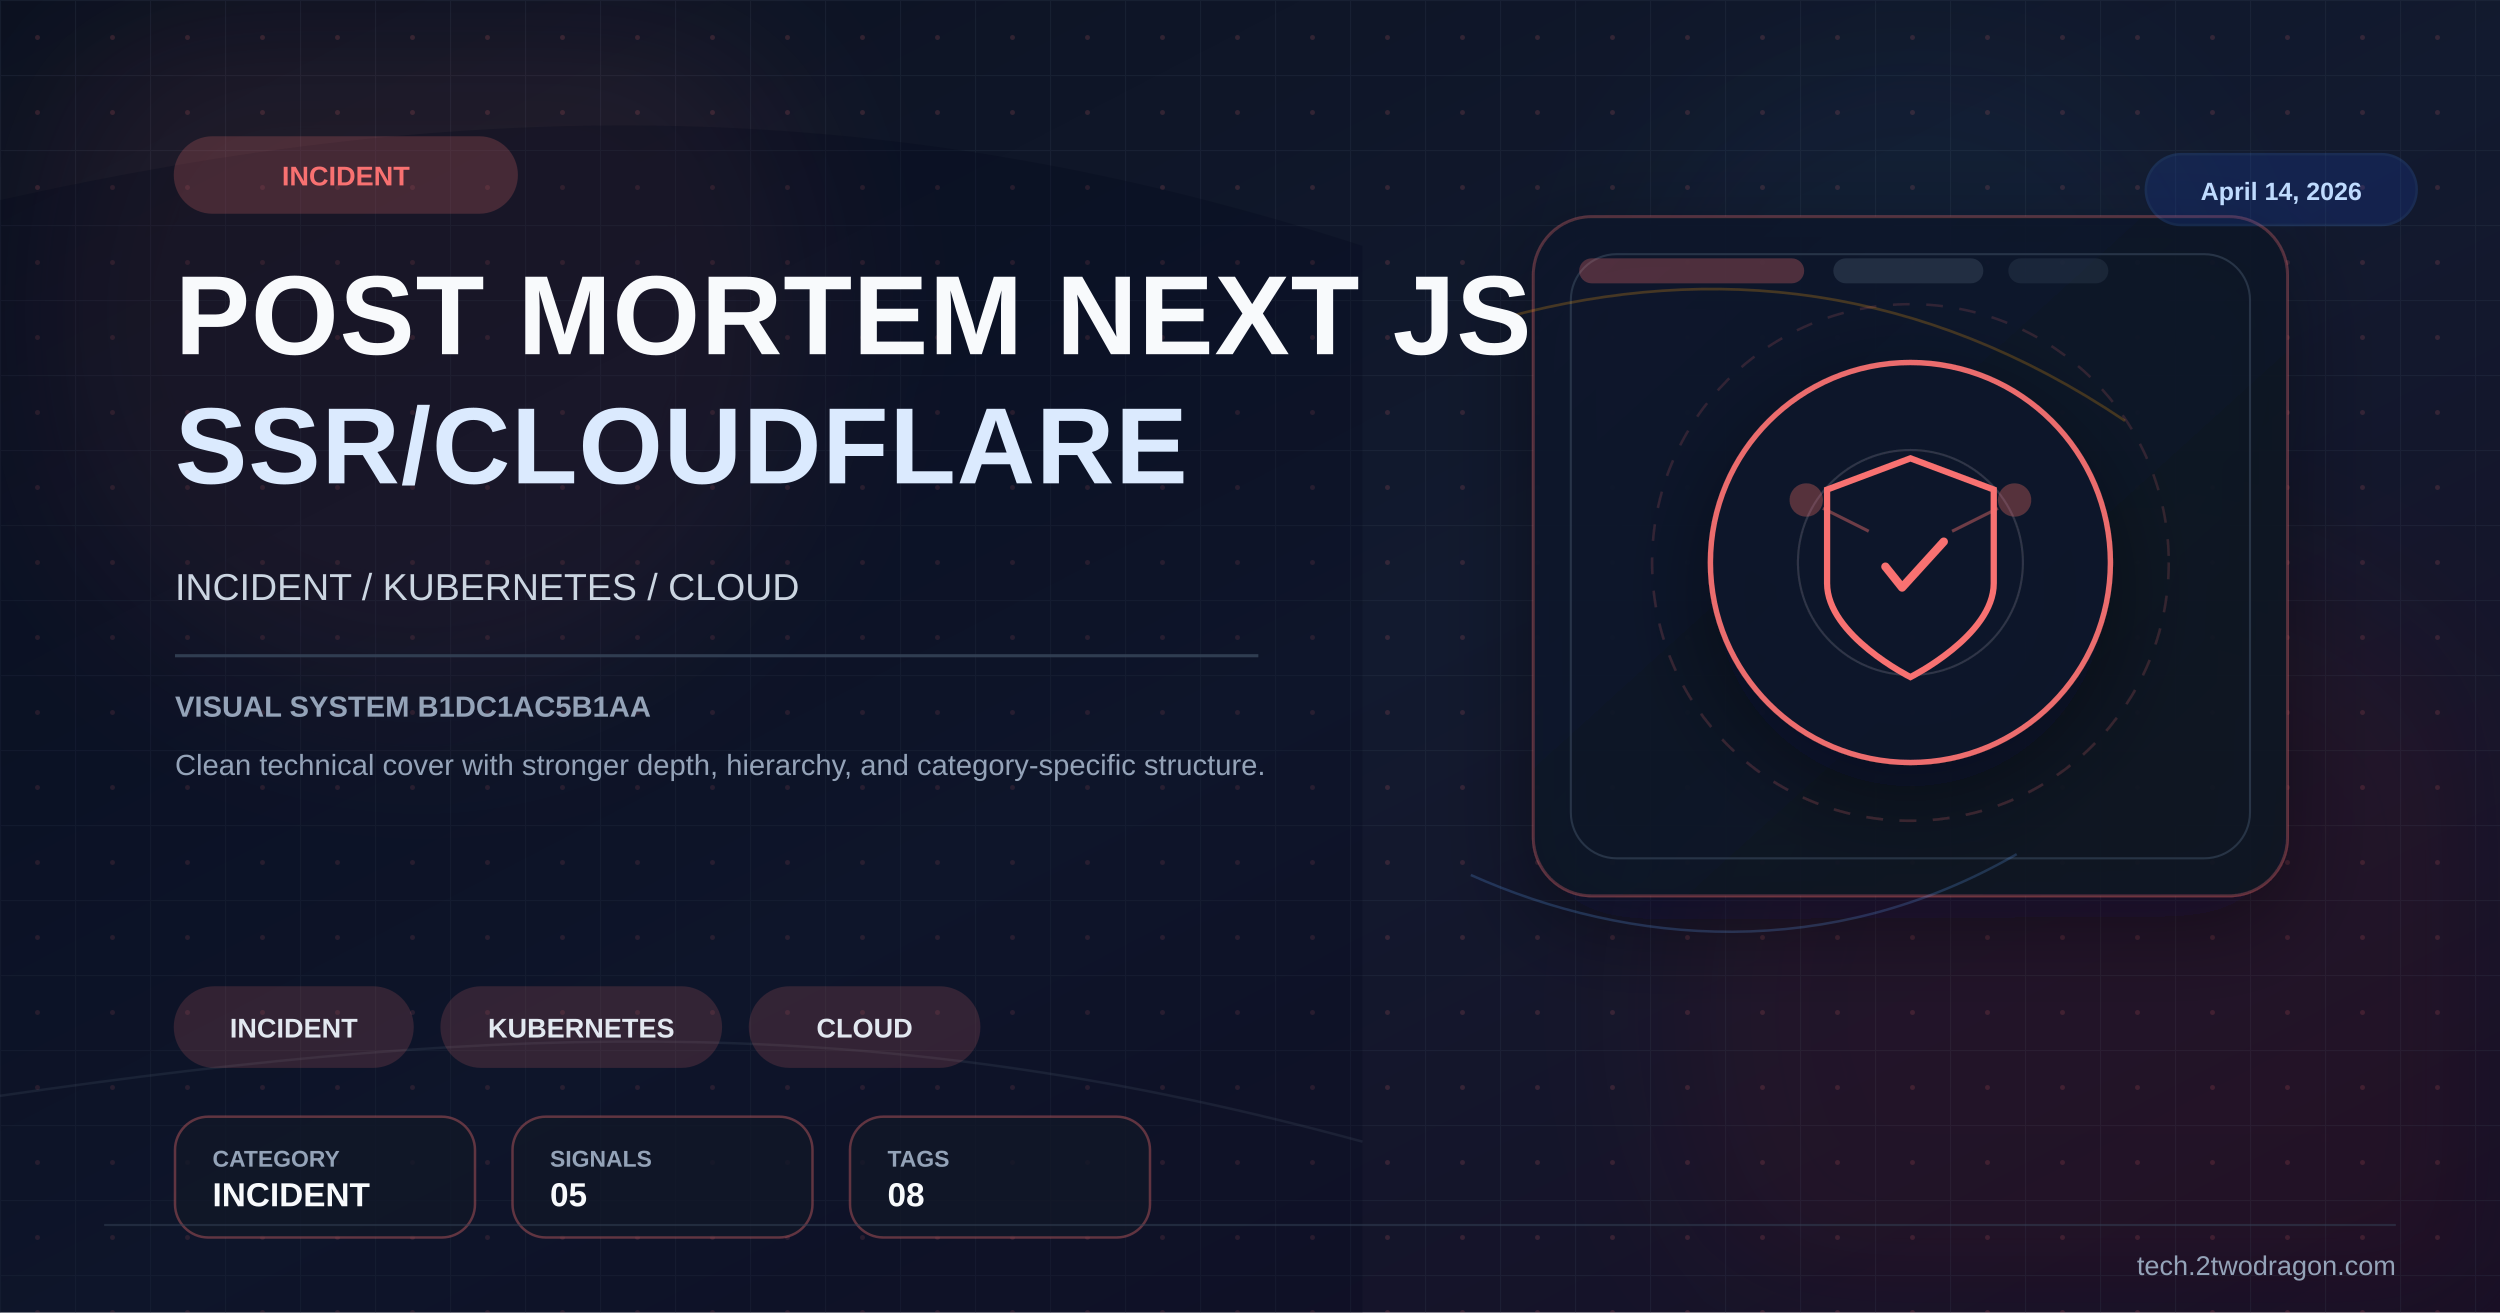
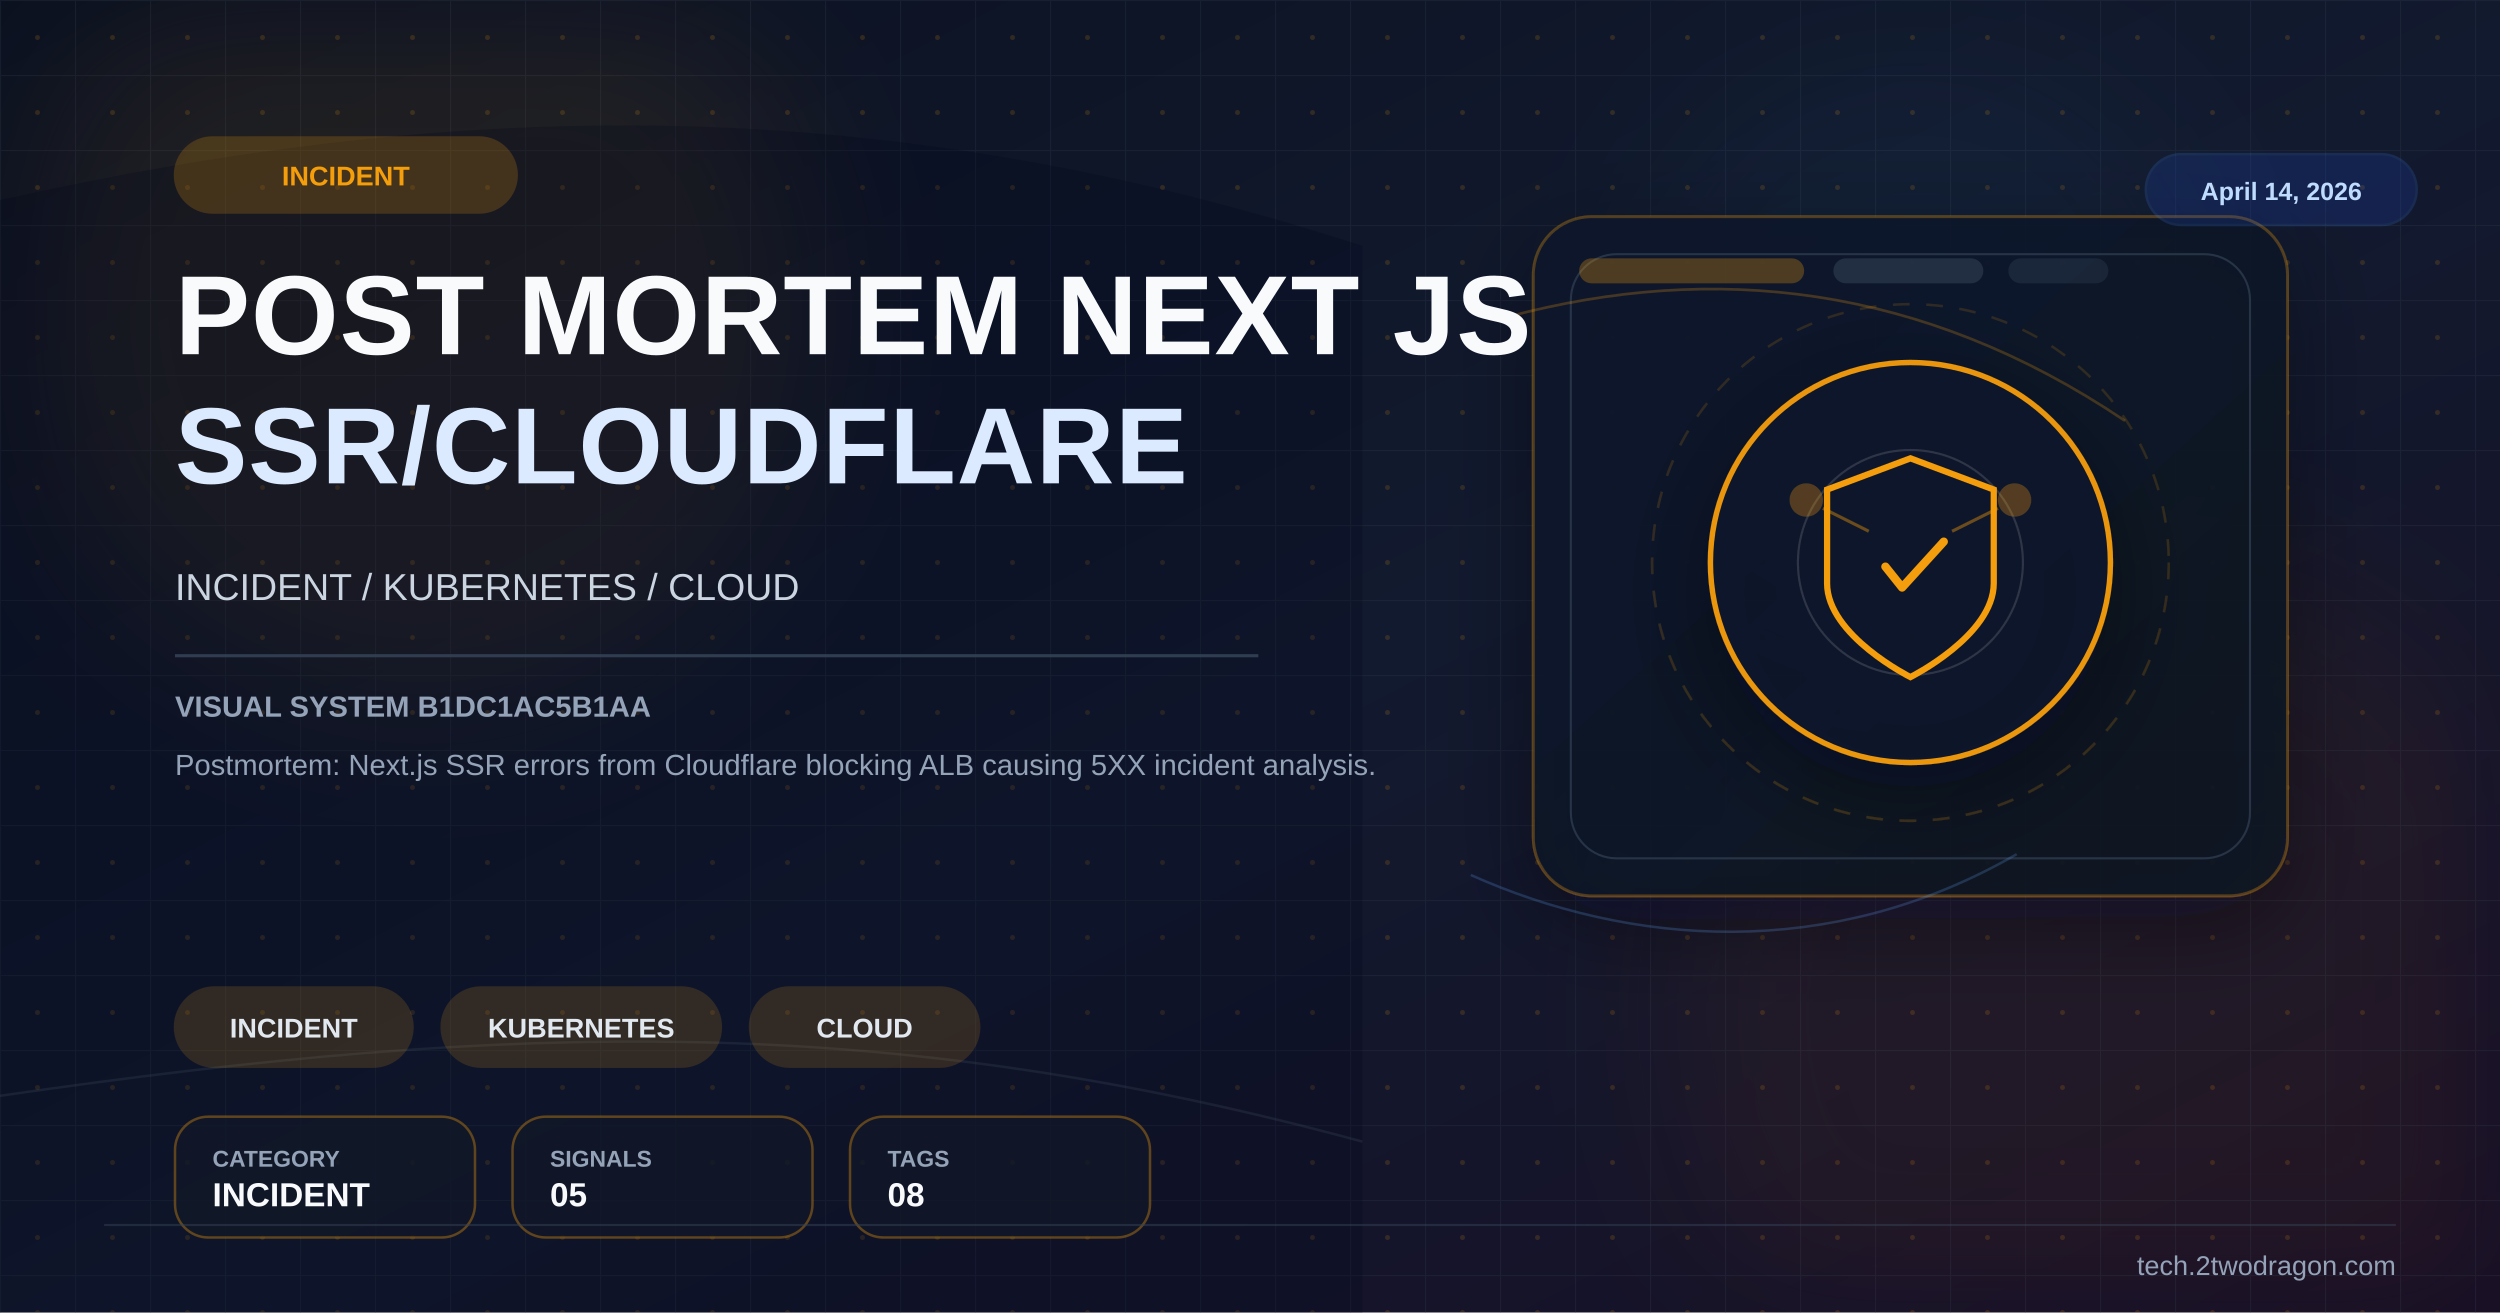
<svg xmlns="http://www.w3.org/2000/svg" viewBox="0 0 1200 630" width="1200" height="630">
  <defs>
    <linearGradient id="bg" x1="0%" y1="0%" x2="100%" y2="100%">
      <stop offset="0%" stop-color="#0b1120" />
      <stop offset="52%" stop-color="#121a2f" />
      <stop offset="100%" stop-color="#170f25" />
    </linearGradient>
    <linearGradient id="panel" x1="0%" y1="0%" x2="100%" y2="100%">
      <stop offset="0%" stop-color="#0f172a" stop-opacity="0.96" />
      <stop offset="100%" stop-color="#111827" stop-opacity="0.86" />
    </linearGradient>
    <pattern id="microGrid" x="0" y="0" width="36" height="36" patternUnits="userSpaceOnUse">
      <path d="M36 0H0V36" fill="none" stroke="#334155" stroke-width="1" opacity="0.25" />
-       <circle cx="18" cy="18" r="1.2" fill="#f87171" opacity="0.15" />
+       <circle cx="18" cy="18" r="1.2" fill="#f59e0b" opacity="0.15" />
    </pattern>
    <filter id="glow" x="-40%" y="-40%" width="180%" height="180%">
      <feGaussianBlur stdDeviation="10" result="blur" />
      <feMerge>
        <feMergeNode in="blur" />
        <feMergeNode in="SourceGraphic" />
      </feMerge>
    </filter>
    <filter id="sg" x="-30%" y="-30%" width="160%" height="160%">
      <feGaussianBlur stdDeviation="36" />
    </filter>
    <filter id="shadow" x="-30%" y="-30%" width="180%" height="180%">
      <feDropShadow dx="0" dy="14" stdDeviation="22" flood-color="#020617" flood-opacity="0.42" />
    </filter>
  </defs>
  <rect width="1200" height="630" fill="url(#bg)" />
  <rect width="1200" height="630" fill="url(#microGrid)" />
-   <circle cx="202" cy="150" r="190" fill="#f87171" opacity="0.08" filter="url(#sg)" />
-   <circle cx="1020" cy="486" r="220" fill="#b91c1c" opacity="0.08" filter="url(#sg)" />
+   <circle cx="202" cy="150" r="190" fill="#f59e0b" opacity="0.08" filter="url(#sg)" />
+   <circle cx="1020" cy="486" r="220" fill="#b45309" opacity="0.08" filter="url(#sg)" />
  <circle cx="920" cy="160" r="140" fill="#38bdf8" opacity="0.04" filter="url(#sg)" />
  <path d="M0 96 C224 46 426 44 654 118 L654 630 L0 630 Z" fill="#020617" opacity="0.24" />
  <path d="M0 526 C248 490 426 486 654 548" fill="none" stroke="#475569" stroke-width="1.2" opacity="0.22" />
-   <rect x="736" y="104" width="362" height="326" rx="28" fill="url(#panel)" stroke="#f87171" stroke-opacity="0.28" stroke-width="1.4" filter="url(#shadow)" />
+   <rect x="736" y="104" width="362" height="326" rx="28" fill="url(#panel)" stroke="#f59e0b" stroke-opacity="0.28" stroke-width="1.4" filter="url(#shadow)" />
  <rect x="754" y="122" width="326" height="290" rx="22" fill="none" stroke="#334155" stroke-opacity="0.7" stroke-width="1" />
-   <rect x="758" y="124" width="108" height="12" rx="6" fill="#f87171" opacity="0.28" />
+   <rect x="758" y="124" width="108" height="12" rx="6" fill="#f59e0b" opacity="0.28" />
  <rect x="880" y="124" width="72" height="12" rx="6" fill="#334155" opacity="0.55" />
  <rect x="964" y="124" width="48" height="12" rx="6" fill="#334155" opacity="0.35" />
  <path d="M724 152 C822 126 922 136 1020 202" fill="none" stroke="#f59e0b" stroke-width="1.3" opacity="0.24" />
  <path d="M706 420 C782 454 878 462 968 410" fill="none" stroke="#60a5fa" stroke-width="1.2" opacity="0.22" />
  <g transform="translate(917,270)" filter="url(#shadow)">
-     <circle r="96" fill="#0f172a" stroke="#f87171" stroke-width="2.6" opacity="0.94" />
-     <circle r="124" fill="none" stroke="#f87171" stroke-opacity="0.15" stroke-width="1.2" stroke-dasharray="8 8" />
+     <circle r="96" fill="#0f172a" stroke="#f59e0b" stroke-width="2.6" opacity="0.94" />
+     <circle r="124" fill="none" stroke="#f59e0b" stroke-opacity="0.15" stroke-width="1.2" stroke-dasharray="8 8" />
    <circle r="54" fill="none" stroke="#e2e8f0" stroke-opacity="0.15" stroke-width="1" />
-     <path d="M0,-50 L40,-35 L40,10 C40,35 0,55 0,55 C0,55 -40,35 -40,10 L-40,-35 Z" fill="none" stroke="#f87171" stroke-width="3" />
-     <path d="M-12,2 L-4,12 L16,-10" stroke="#f87171" stroke-width="4" fill="none" stroke-linecap="round" stroke-linejoin="round" />
-     <circle cx="-50" cy="-30" r="8" fill="#f87171" opacity="0.3" />
-     <circle cx="50" cy="-30" r="8" fill="#f87171" opacity="0.3" />
-     <line x1="-42" y1="-26" x2="-20" y2="-15" stroke="#f87171" stroke-width="1.5" opacity="0.4" />
-     <line x1="42" y1="-26" x2="20" y2="-15" stroke="#f87171" stroke-width="1.5" opacity="0.4" />
+     <path d="M0,-50 L40,-35 L40,10 C40,35 0,55 0,55 C0,55 -40,35 -40,10 L-40,-35 Z" fill="none" stroke="#f59e0b" stroke-width="3" />
+     <path d="M-12,2 L-4,12 L16,-10" stroke="#f59e0b" stroke-width="4" fill="none" stroke-linecap="round" stroke-linejoin="round" />
+     <circle cx="-50" cy="-30" r="8" fill="#f59e0b" opacity="0.3" />
+     <circle cx="50" cy="-30" r="8" fill="#f59e0b" opacity="0.3" />
+     <line x1="-42" y1="-26" x2="-20" y2="-15" stroke="#f59e0b" stroke-width="1.5" opacity="0.4" />
+     <line x1="42" y1="-26" x2="20" y2="-15" stroke="#f59e0b" stroke-width="1.5" opacity="0.4" />
  </g>
  <g transform="translate(84 66)">
-     <rect width="164" height="36" rx="18" fill="#f87171" opacity="0.2" stroke="#f87171" stroke-width="1.2" />
-     <text x="82" y="23" font-family="Arial,sans-serif" font-size="13" font-weight="700" fill="#f87171" text-anchor="middle">INCIDENT</text>
+     <rect width="164" height="36" rx="18" fill="#f59e0b" opacity="0.2" stroke="#f59e0b" stroke-width="1.2" />
+     <text x="82" y="23" font-family="Arial,sans-serif" font-size="13" font-weight="700" fill="#f59e0b" text-anchor="middle">INCIDENT</text>
  </g>
  <text x="84" y="170" font-family="Arial,sans-serif" font-size="54" font-weight="700" fill="#f8fafc" letter-spacing="0.5">POST MORTEM NEXT JS</text>
  <text x="84" y="232" font-family="Arial,sans-serif" font-size="52" font-weight="700" fill="#dbeafe" letter-spacing="0.5">SSR/CLOUDFLARE</text>
  <text x="84" y="288" font-family="Arial,sans-serif" font-size="18" fill="#cbd5e1">INCIDENT / KUBERNETES / CLOUD</text>
  <rect x="84" y="314" width="520" height="1.5" fill="#334155" opacity="0.9" />
  <text x="84" y="344" font-family="Arial,sans-serif" font-size="14" font-weight="700" fill="#94a3b8">VISUAL SYSTEM B1DC1AC5B1AA</text>
-   <text x="84" y="372" font-family="Arial,sans-serif" font-size="14" fill="#94a3b8">Clean technical cover with stronger depth, hierarchy, and category-specific structure.</text>
+   <text x="84" y="372" font-family="Arial,sans-serif" font-size="14" fill="#94a3b8">Postmortem: Next.js SSR errors from Cloudflare blocking ALB causing 5XX incident analysis.</text>
  <g transform="translate(84 474)">
-     <rect width="114" height="38" rx="19" fill="#f87171" opacity="0.16" stroke="#f87171" stroke-width="1.2" />
+     <rect width="114" height="38" rx="19" fill="#f59e0b" opacity="0.16" stroke="#f59e0b" stroke-width="1.2" />
    <text x="57.0" y="24" font-family="Arial,sans-serif" font-size="13" font-weight="700" fill="#e2e8f0" text-anchor="middle">INCIDENT</text>
  </g>
  <g transform="translate(212 474)">
-     <rect width="134" height="38" rx="19" fill="#f87171" opacity="0.16" stroke="#f87171" stroke-width="1.2" />
+     <rect width="134" height="38" rx="19" fill="#f59e0b" opacity="0.16" stroke="#f59e0b" stroke-width="1.2" />
    <text x="67.0" y="24" font-family="Arial,sans-serif" font-size="13" font-weight="700" fill="#e2e8f0" text-anchor="middle">KUBERNETES</text>
  </g>
  <g transform="translate(360 474)">
-     <rect width="110" height="38" rx="19" fill="#f87171" opacity="0.16" stroke="#f87171" stroke-width="1.2" />
+     <rect width="110" height="38" rx="19" fill="#f59e0b" opacity="0.16" stroke="#f59e0b" stroke-width="1.2" />
    <text x="55.0" y="24" font-family="Arial,sans-serif" font-size="13" font-weight="700" fill="#e2e8f0" text-anchor="middle">CLOUD</text>
  </g>
  <g transform="translate(84 536)">
-     <rect width="144" height="58" rx="16" fill="#111827" fill-opacity="0.78" stroke="#f87171" stroke-opacity="0.35" stroke-width="1.2" />
+     <rect width="144" height="58" rx="16" fill="#111827" fill-opacity="0.78" stroke="#f59e0b" stroke-opacity="0.35" stroke-width="1.2" />
    <text x="18" y="24" font-family="Arial,sans-serif" font-size="11" font-weight="700" fill="#94a3b8">CATEGORY</text>
    <text x="18" y="43" font-family="Arial,sans-serif" font-size="16" font-weight="700" fill="#f8fafc">INCIDENT</text>
  </g>
  <g transform="translate(246 536)">
-     <rect width="144" height="58" rx="16" fill="#111827" fill-opacity="0.78" stroke="#f87171" stroke-opacity="0.35" stroke-width="1.2" />
+     <rect width="144" height="58" rx="16" fill="#111827" fill-opacity="0.78" stroke="#f59e0b" stroke-opacity="0.35" stroke-width="1.2" />
    <text x="18" y="24" font-family="Arial,sans-serif" font-size="11" font-weight="700" fill="#94a3b8">SIGNALS</text>
    <text x="18" y="43" font-family="Arial,sans-serif" font-size="16" font-weight="700" fill="#f8fafc">05</text>
  </g>
  <g transform="translate(408 536)">
-     <rect width="144" height="58" rx="16" fill="#111827" fill-opacity="0.78" stroke="#f87171" stroke-opacity="0.35" stroke-width="1.2" />
+     <rect width="144" height="58" rx="16" fill="#111827" fill-opacity="0.78" stroke="#f59e0b" stroke-opacity="0.35" stroke-width="1.2" />
    <text x="18" y="24" font-family="Arial,sans-serif" font-size="11" font-weight="700" fill="#94a3b8">TAGS</text>
    <text x="18" y="43" font-family="Arial,sans-serif" font-size="16" font-weight="700" fill="#f8fafc">08</text>
  </g>
  <g transform="translate(1030 74)">
    <rect width="130" height="34" rx="17" fill="#1d4ed8" opacity="0.18" stroke="#3b82f6" stroke-width="1.2" />
    <text x="65" y="22" font-family="Arial,sans-serif" font-size="12" font-weight="700" fill="#bfdbfe" text-anchor="middle">April 14, 2026</text>
  </g>
  <line x1="50" y1="588" x2="1150" y2="588" stroke="#334155" stroke-width="1" opacity="0.5" />
  <text x="1150" y="612" font-family="Arial,sans-serif" font-size="13" fill="#94a3b8" text-anchor="end">tech.2twodragon.com</text>
</svg>
